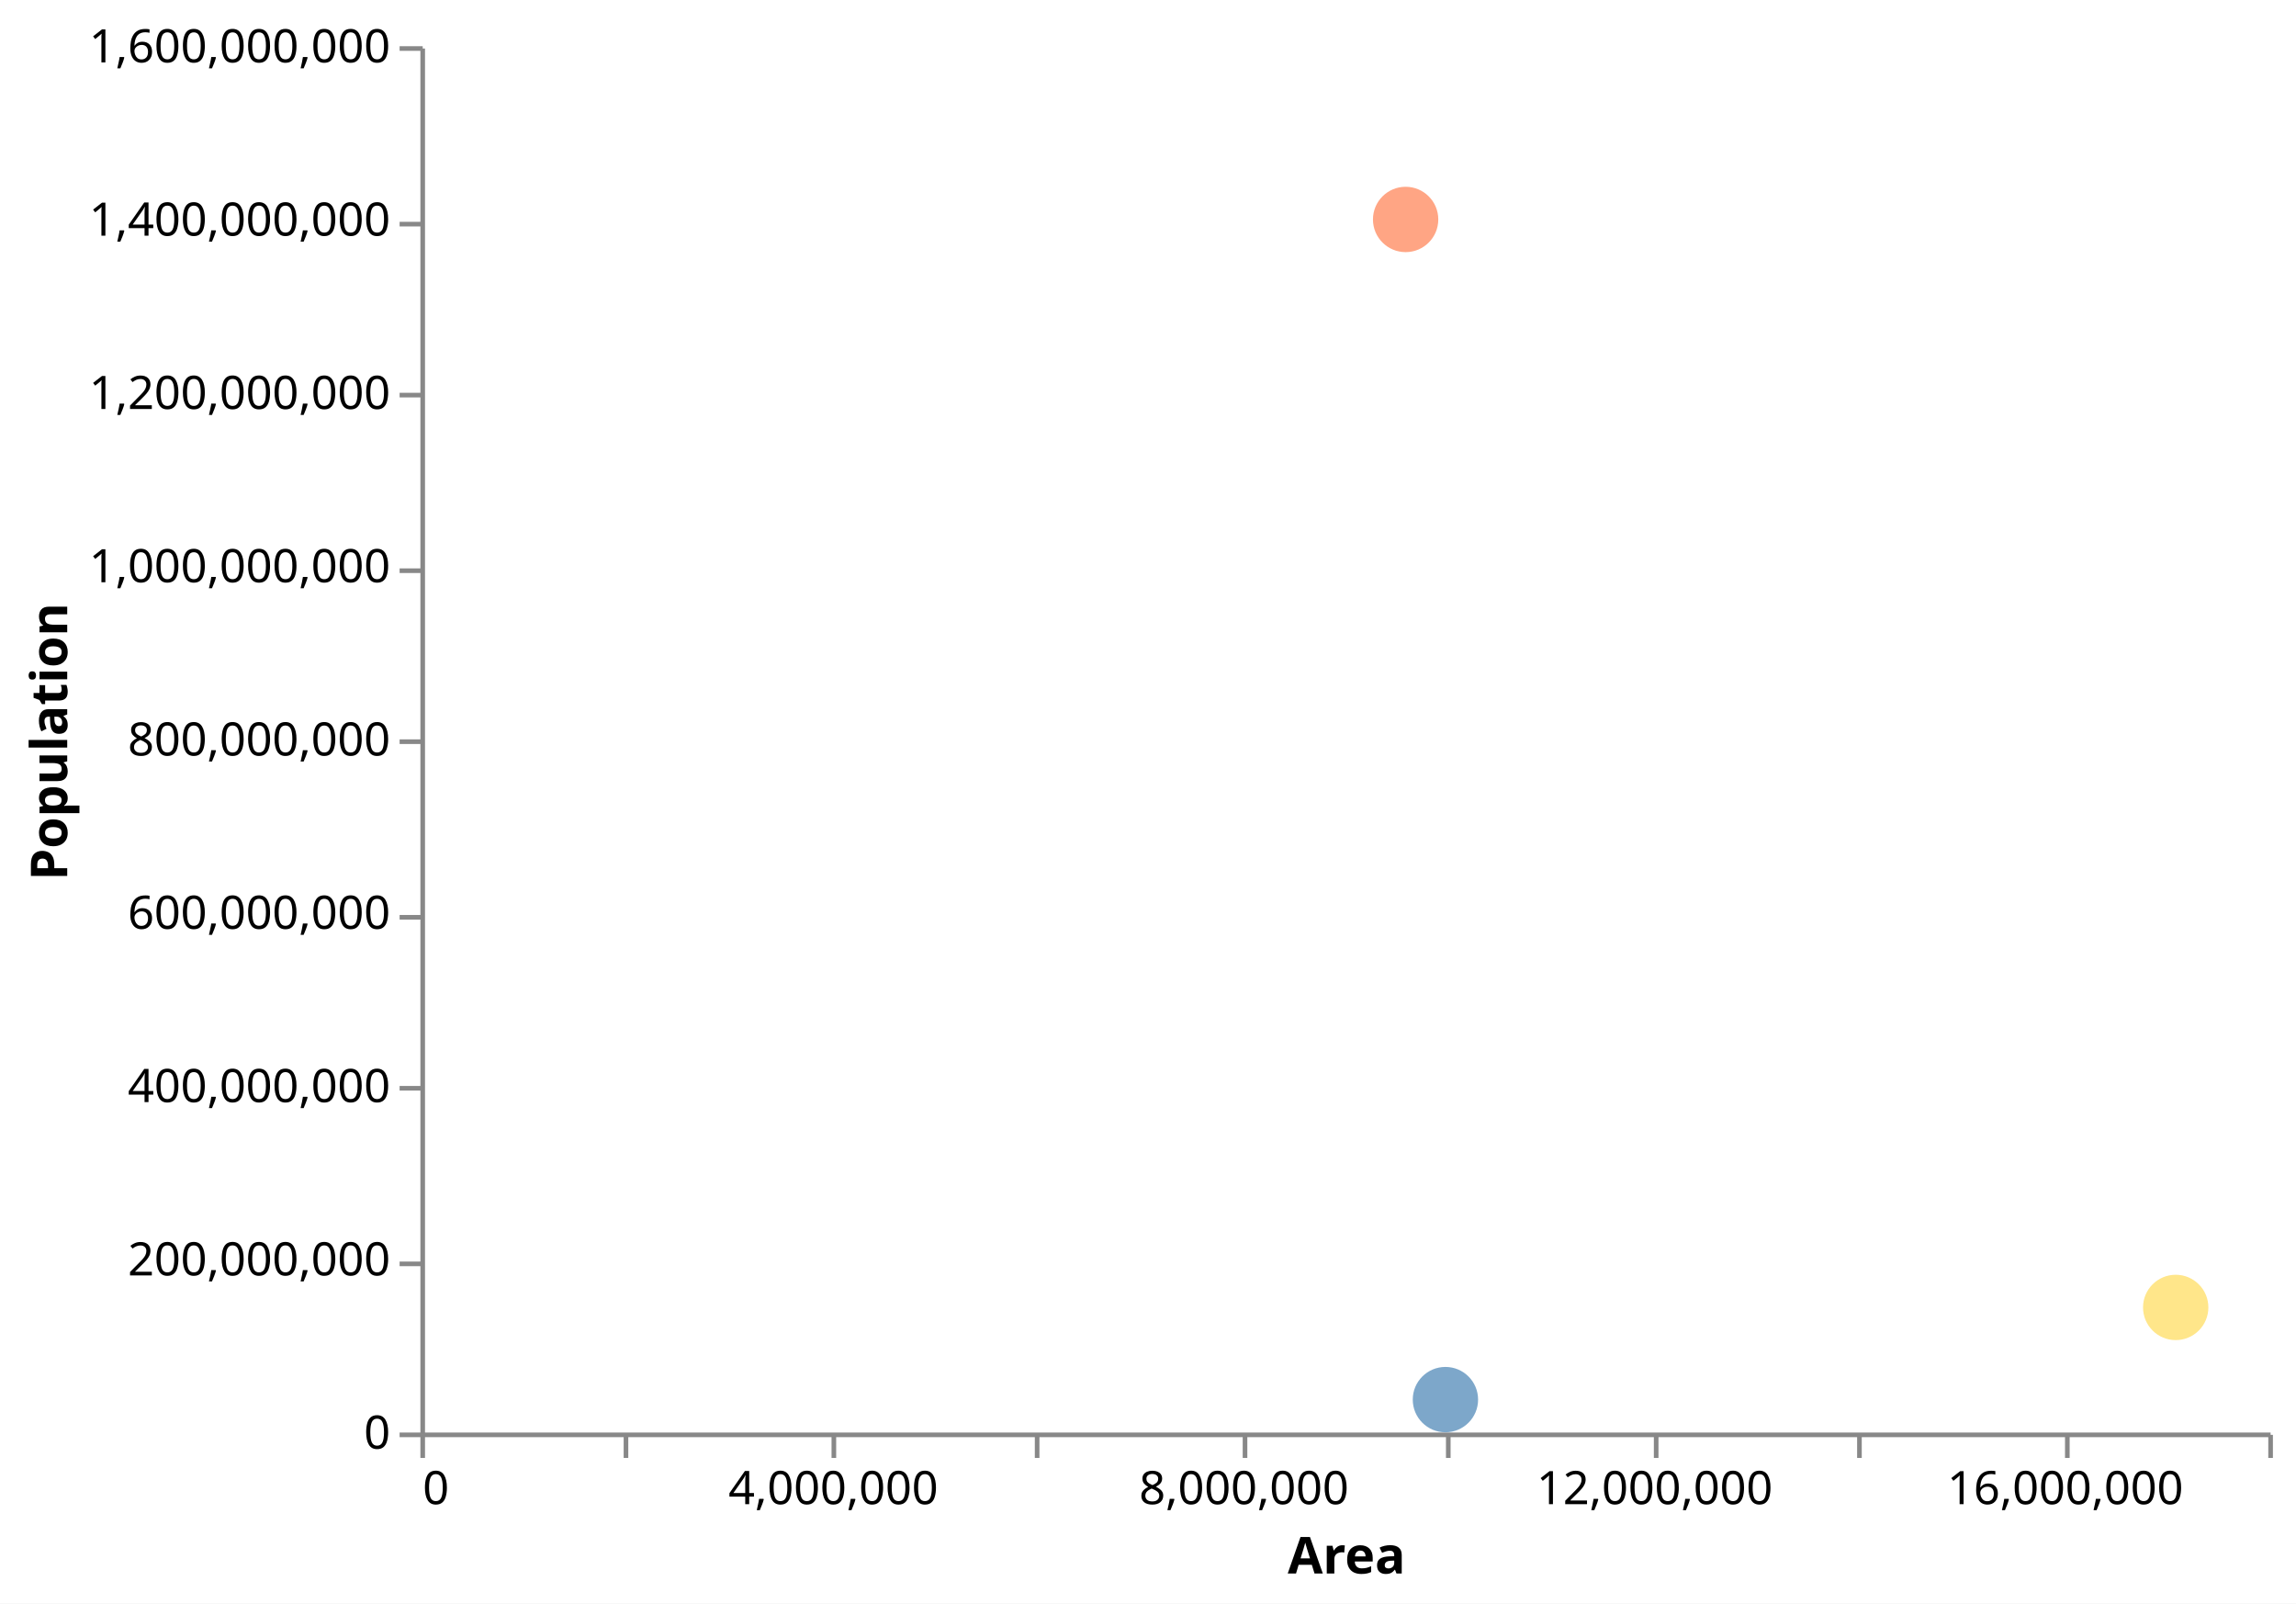
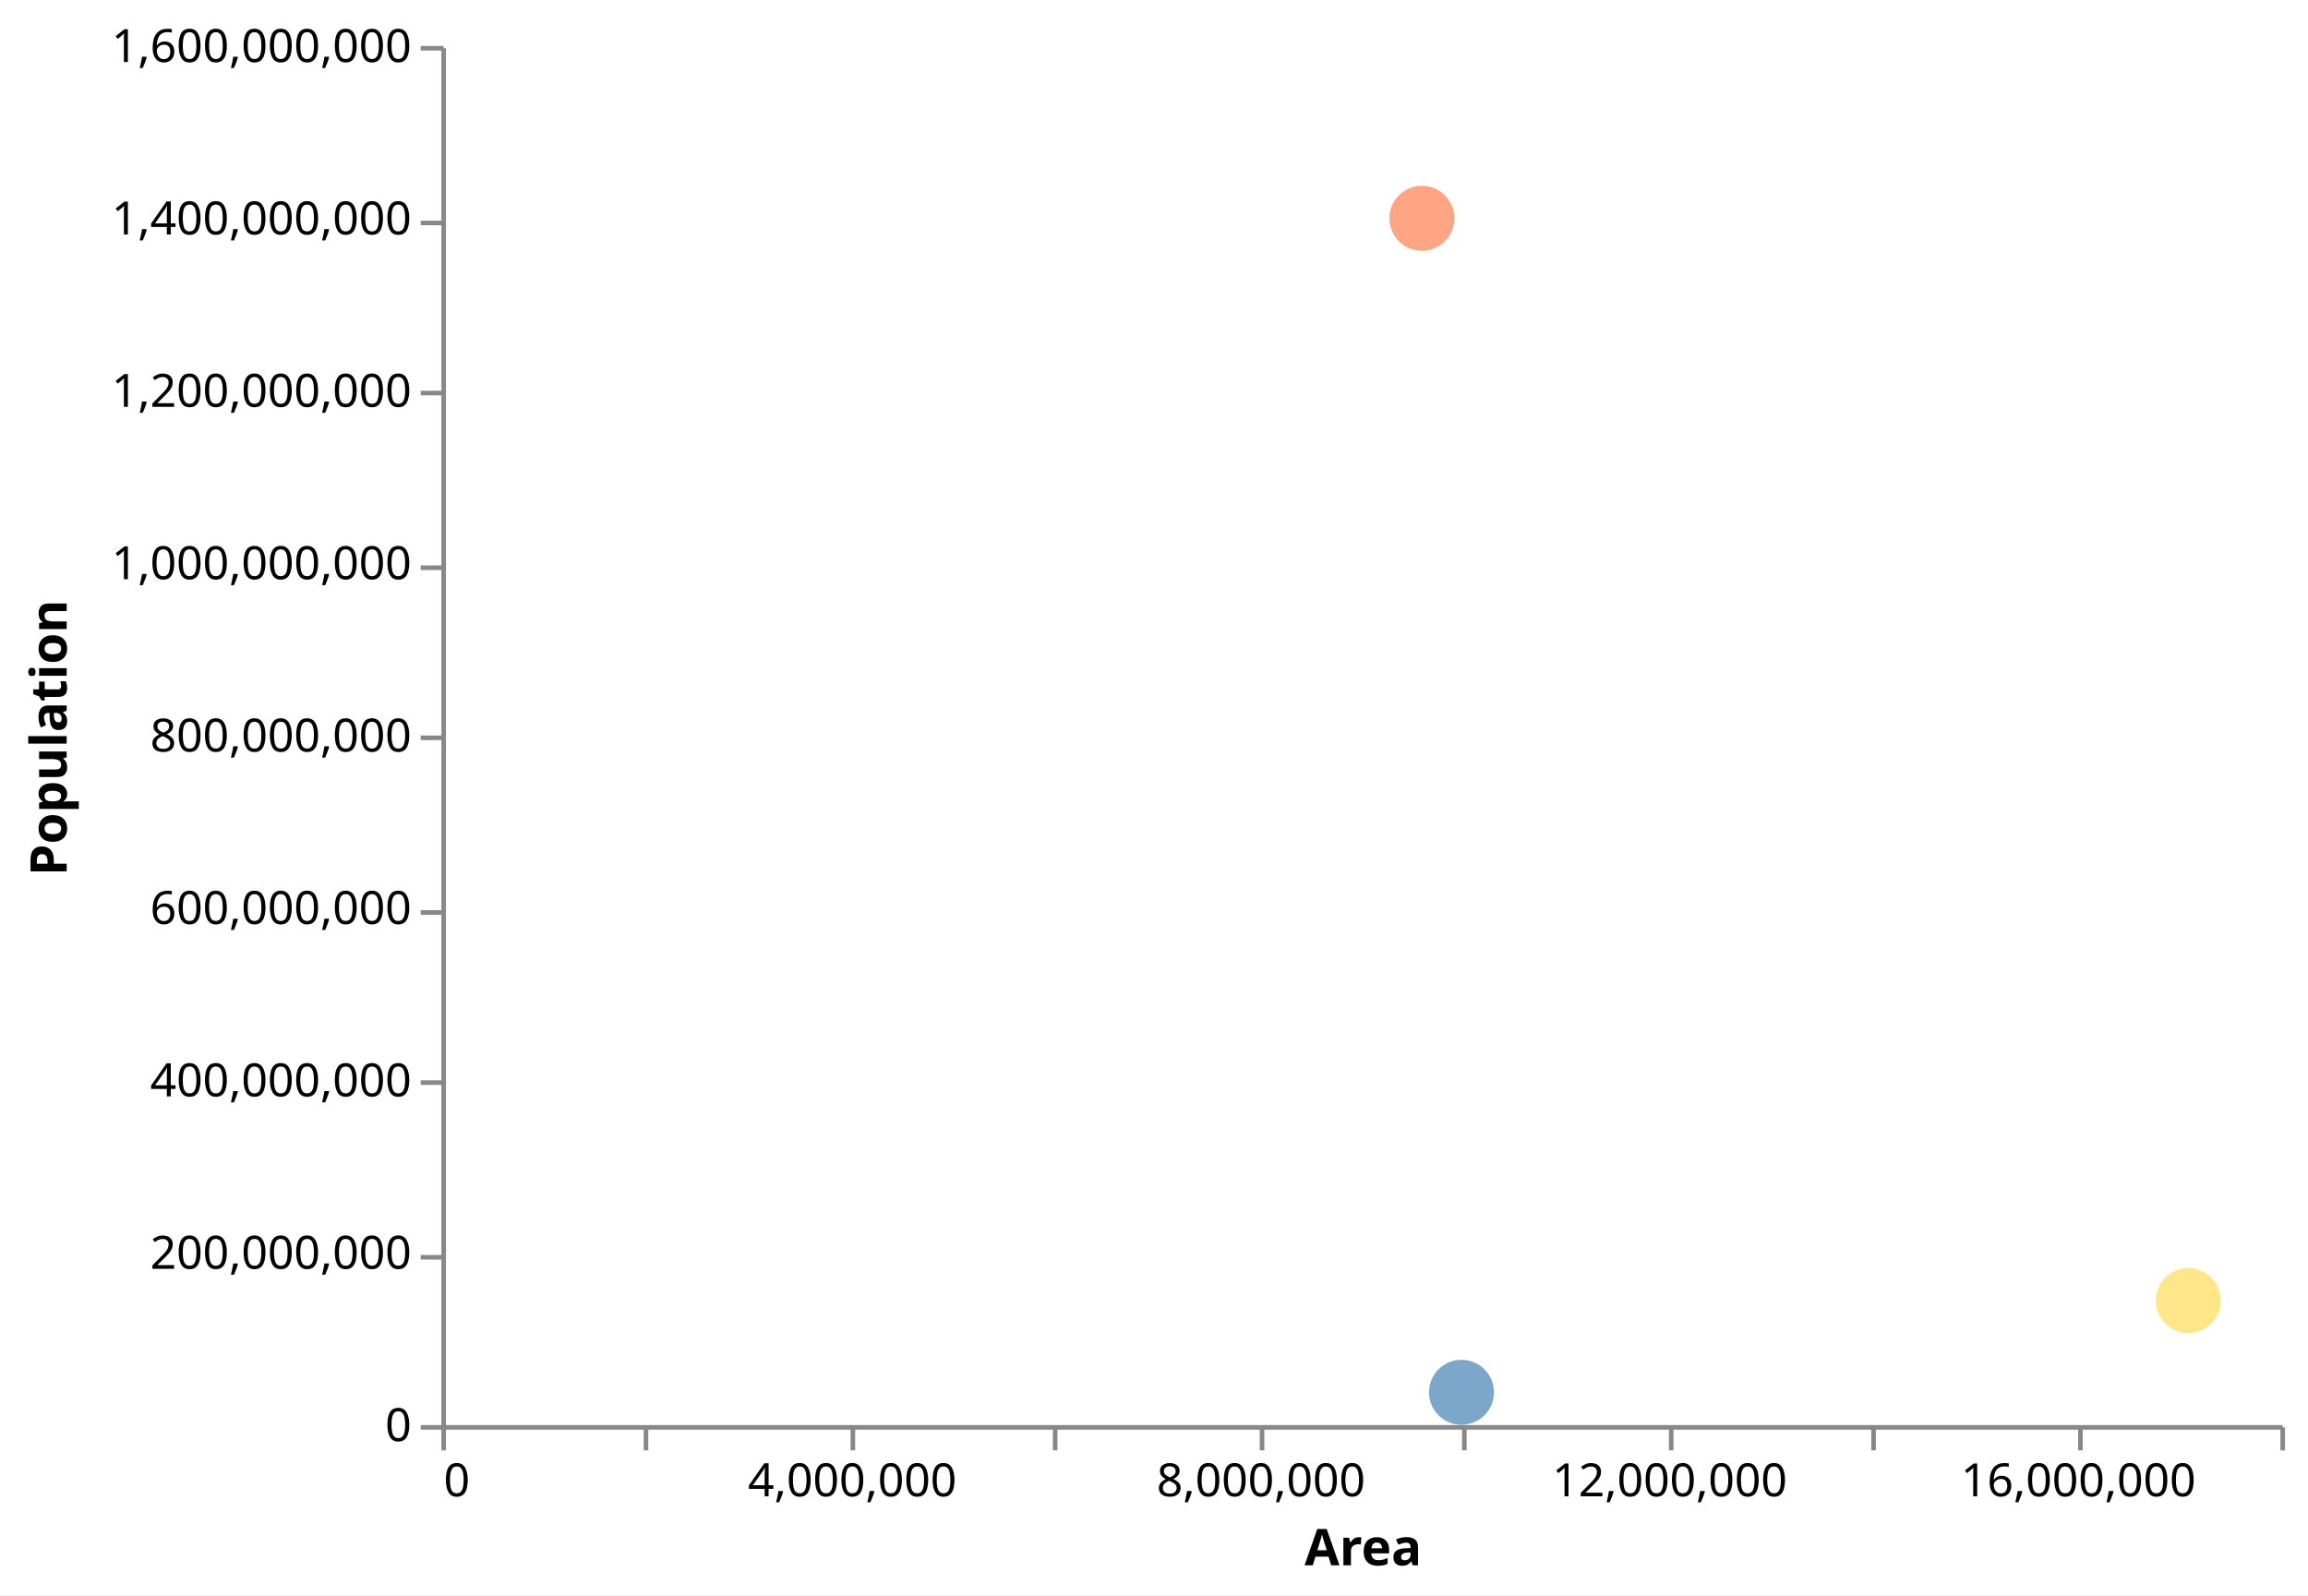
- <svg xmlns="http://www.w3.org/2000/svg" class="marks" width="497" height="347" viewBox="0 0 497 347" version="1.1">
-   <rect width="497" height="347" style="fill: white;" />
-   <g transform="translate(91,10)">
-     <g class="mark-group role-frame root">
+ <svg xmlns="http://www.w3.org/2000/svg" version="1.1" class="marks" width="502" height="347" viewBox="0 0 502 347">
+   <rect width="502" height="347" fill="white" />
+   <g fill="none" stroke-miterlimit="10" transform="translate(96,10)">
+     <g class="mark-group role-frame root" role="graphics-object" aria-roledescription="group mark container">
      <g transform="translate(0,0)">
-         <path class="background" d="M0,0h400v300h-400Z" style="fill: none;" />
+         <path class="background" aria-hidden="true" d="M0,0h400v300h-400Z" />
        <g>
-           <g class="mark-group role-axis">
+           <g class="mark-group role-axis" role="graphics-symbol" aria-roledescription="axis" aria-label="X-axis titled 'Area' for a linear scale with values from 0 to 18,000,000">
            <g transform="translate(0.5,300.5)">
-               <path class="background" d="M0,0h0v0h0Z" style="pointer-events: none; fill: none;" />
+               <path class="background" aria-hidden="true" d="M0,0h0v0h0Z" pointer-events="none" />
              <g>
-                 <g class="mark-rule role-axis-tick" style="pointer-events: none;">
-                   <line transform="translate(0,0)" x2="0" y2="5" style="fill: none; stroke: #888; stroke-width: 1; opacity: 1;" />
-                   <line transform="translate(44,0)" x2="0" y2="5" style="fill: none; stroke: #888; stroke-width: 1; opacity: 1;" />
-                   <line transform="translate(89,0)" x2="0" y2="5" style="fill: none; stroke: #888; stroke-width: 1; opacity: 1;" />
-                   <line transform="translate(133,0)" x2="0" y2="5" style="fill: none; stroke: #888; stroke-width: 1; opacity: 1;" />
-                   <line transform="translate(178,0)" x2="0" y2="5" style="fill: none; stroke: #888; stroke-width: 1; opacity: 1;" />
-                   <line transform="translate(222,0)" x2="0" y2="5" style="fill: none; stroke: #888; stroke-width: 1; opacity: 1;" />
-                   <line transform="translate(267,0)" x2="0" y2="5" style="fill: none; stroke: #888; stroke-width: 1; opacity: 1;" />
-                   <line transform="translate(311,0)" x2="0" y2="5" style="fill: none; stroke: #888; stroke-width: 1; opacity: 1;" />
-                   <line transform="translate(356,0)" x2="0" y2="5" style="fill: none; stroke: #888; stroke-width: 1; opacity: 1;" />
-                   <line transform="translate(400,0)" x2="0" y2="5" style="fill: none; stroke: #888; stroke-width: 1; opacity: 1;" />
+                 <g class="mark-rule role-axis-tick" pointer-events="none">
+                   <line transform="translate(0,0)" x2="0" y2="5" stroke="#888" stroke-width="1" opacity="1" />
+                   <line transform="translate(44,0)" x2="0" y2="5" stroke="#888" stroke-width="1" opacity="1" />
+                   <line transform="translate(89,0)" x2="0" y2="5" stroke="#888" stroke-width="1" opacity="1" />
+                   <line transform="translate(133,0)" x2="0" y2="5" stroke="#888" stroke-width="1" opacity="1" />
+                   <line transform="translate(178,0)" x2="0" y2="5" stroke="#888" stroke-width="1" opacity="1" />
+                   <line transform="translate(222,0)" x2="0" y2="5" stroke="#888" stroke-width="1" opacity="1" />
+                   <line transform="translate(267,0)" x2="0" y2="5" stroke="#888" stroke-width="1" opacity="1" />
+                   <line transform="translate(311,0)" x2="0" y2="5" stroke="#888" stroke-width="1" opacity="1" />
+                   <line transform="translate(356,0)" x2="0" y2="5" stroke="#888" stroke-width="1" opacity="1" />
+                   <line transform="translate(400,0)" x2="0" y2="5" stroke="#888" stroke-width="1" opacity="1" />
                </g>
-                 <g class="mark-text role-axis-label" style="pointer-events: none;">
-                   <text text-anchor="start" transform="translate(0,15)" style="font-family: sans-serif; font-size: 10px; fill: #000; opacity: 1;">0</text>
-                   <text text-anchor="middle" transform="translate(44.44444,15)" style="font-family: sans-serif; font-size: 10px; fill: #000; opacity: 0;">2,000,000</text>
-                   <text text-anchor="middle" transform="translate(88.88889,15)" style="font-family: sans-serif; font-size: 10px; fill: #000; opacity: 1;">4,000,000</text>
-                   <text text-anchor="middle" transform="translate(133.3333,15)" style="font-family: sans-serif; font-size: 10px; fill: #000; opacity: 0;">6,000,000</text>
-                   <text text-anchor="middle" transform="translate(177.7778,15)" style="font-family: sans-serif; font-size: 10px; fill: #000; opacity: 1;">8,000,000</text>
-                   <text text-anchor="middle" transform="translate(222.2222,15)" style="font-family: sans-serif; font-size: 10px; fill: #000; opacity: 0;">10,000,000</text>
-                   <text text-anchor="middle" transform="translate(266.6667,15)" style="font-family: sans-serif; font-size: 10px; fill: #000; opacity: 1;">12,000,000</text>
-                   <text text-anchor="middle" transform="translate(311.1111,15)" style="font-family: sans-serif; font-size: 10px; fill: #000; opacity: 0;">14,000,000</text>
-                   <text text-anchor="middle" transform="translate(355.5556,15)" style="font-family: sans-serif; font-size: 10px; fill: #000; opacity: 1;">16,000,000</text>
-                   <text text-anchor="end" transform="translate(400,15)" style="font-family: sans-serif; font-size: 10px; fill: #000; opacity: 0;">18,000,000</text>
+                 <g class="mark-text role-axis-label" pointer-events="none">
+                   <text text-anchor="start" transform="translate(0,15)" font-family="sans-serif" font-size="10px" fill="#000" opacity="1">0</text>
+                   <text text-anchor="middle" transform="translate(44.44444,15)" font-family="sans-serif" font-size="10px" fill="#000" opacity="0">2,000,000</text>
+                   <text text-anchor="middle" transform="translate(88.88889,15)" font-family="sans-serif" font-size="10px" fill="#000" opacity="1">4,000,000</text>
+                   <text text-anchor="middle" transform="translate(133.3333,15)" font-family="sans-serif" font-size="10px" fill="#000" opacity="0">6,000,000</text>
+                   <text text-anchor="middle" transform="translate(177.7778,15)" font-family="sans-serif" font-size="10px" fill="#000" opacity="1">8,000,000</text>
+                   <text text-anchor="middle" transform="translate(222.2222,15)" font-family="sans-serif" font-size="10px" fill="#000" opacity="0">10,000,000</text>
+                   <text text-anchor="middle" transform="translate(266.6667,15)" font-family="sans-serif" font-size="10px" fill="#000" opacity="1">12,000,000</text>
+                   <text text-anchor="middle" transform="translate(311.1111,15)" font-family="sans-serif" font-size="10px" fill="#000" opacity="0">14,000,000</text>
+                   <text text-anchor="middle" transform="translate(355.5556,15)" font-family="sans-serif" font-size="10px" fill="#000" opacity="1">16,000,000</text>
+                   <text text-anchor="end" transform="translate(400,15)" font-family="sans-serif" font-size="10px" fill="#000" opacity="0">18,000,000</text>
                </g>
-                 <g class="mark-rule role-axis-domain" style="pointer-events: none;">
-                   <line transform="translate(0,0)" x2="400" y2="0" style="fill: none; stroke: #888; stroke-width: 1; opacity: 1;" />
+                 <g class="mark-rule role-axis-domain" pointer-events="none">
+                   <line transform="translate(0,0)" x2="400" y2="0" stroke="#888" stroke-width="1" opacity="1" />
                </g>
-                 <g class="mark-text role-axis-title" style="pointer-events: none;">
-                   <text text-anchor="middle" transform="translate(200,30)" style="font-family: sans-serif; font-size: 11px; font-weight: bold; fill: #000; opacity: 1;">Area</text>
+                 <g class="mark-text role-axis-title" pointer-events="none">
+                   <text text-anchor="middle" transform="translate(200,30)" font-family="sans-serif" font-size="11px" font-weight="bold" fill="#000" opacity="1">Area</text>
                </g>
              </g>
-               <path class="foreground" d="" style="pointer-events: none; display: none; fill: none;" />
+               <path class="foreground" aria-hidden="true" d="" pointer-events="none" display="none" />
            </g>
          </g>
-           <g class="mark-group role-axis">
+           <g class="mark-group role-axis" role="graphics-symbol" aria-roledescription="axis" aria-label="Y-axis titled 'Population' for a linear scale with values from 0 to 1,600,000,000">
            <g transform="translate(0.5,0.5)">
-               <path class="background" d="M0,0h0v0h0Z" style="pointer-events: none; fill: none;" />
+               <path class="background" aria-hidden="true" d="M0,0h0v0h0Z" pointer-events="none" />
              <g>
-                 <g class="mark-rule role-axis-tick" style="pointer-events: none;">
-                   <line transform="translate(0,300)" x2="-5" y2="0" style="fill: none; stroke: #888; stroke-width: 1; opacity: 1;" />
-                   <line transform="translate(0,263)" x2="-5" y2="0" style="fill: none; stroke: #888; stroke-width: 1; opacity: 1;" />
-                   <line transform="translate(0,225)" x2="-5" y2="0" style="fill: none; stroke: #888; stroke-width: 1; opacity: 1;" />
-                   <line transform="translate(0,188)" x2="-5" y2="0" style="fill: none; stroke: #888; stroke-width: 1; opacity: 1;" />
-                   <line transform="translate(0,150)" x2="-5" y2="0" style="fill: none; stroke: #888; stroke-width: 1; opacity: 1;" />
-                   <line transform="translate(0,113)" x2="-5" y2="0" style="fill: none; stroke: #888; stroke-width: 1; opacity: 1;" />
-                   <line transform="translate(0,75)" x2="-5" y2="0" style="fill: none; stroke: #888; stroke-width: 1; opacity: 1;" />
-                   <line transform="translate(0,38)" x2="-5" y2="0" style="fill: none; stroke: #888; stroke-width: 1; opacity: 1;" />
-                   <line transform="translate(0,0)" x2="-5" y2="0" style="fill: none; stroke: #888; stroke-width: 1; opacity: 1;" />
+                 <g class="mark-rule role-axis-tick" pointer-events="none">
+                   <line transform="translate(0,300)" x2="-5" y2="0" stroke="#888" stroke-width="1" opacity="1" />
+                   <line transform="translate(0,263)" x2="-5" y2="0" stroke="#888" stroke-width="1" opacity="1" />
+                   <line transform="translate(0,225)" x2="-5" y2="0" stroke="#888" stroke-width="1" opacity="1" />
+                   <line transform="translate(0,188)" x2="-5" y2="0" stroke="#888" stroke-width="1" opacity="1" />
+                   <line transform="translate(0,150)" x2="-5" y2="0" stroke="#888" stroke-width="1" opacity="1" />
+                   <line transform="translate(0,113)" x2="-5" y2="0" stroke="#888" stroke-width="1" opacity="1" />
+                   <line transform="translate(0,75)" x2="-5" y2="0" stroke="#888" stroke-width="1" opacity="1" />
+                   <line transform="translate(0,38)" x2="-5" y2="0" stroke="#888" stroke-width="1" opacity="1" />
+                   <line transform="translate(0,0)" x2="-5" y2="0" stroke="#888" stroke-width="1" opacity="1" />
                </g>
-                 <g class="mark-text role-axis-label" style="pointer-events: none;">
-                   <text text-anchor="end" transform="translate(-7,303)" style="font-family: sans-serif; font-size: 10px; fill: #000; opacity: 1;">0</text>
-                   <text text-anchor="end" transform="translate(-7,265.5)" style="font-family: sans-serif; font-size: 10px; fill: #000; opacity: 1;">200,000,000</text>
-                   <text text-anchor="end" transform="translate(-7,228)" style="font-family: sans-serif; font-size: 10px; fill: #000; opacity: 1;">400,000,000</text>
-                   <text text-anchor="end" transform="translate(-7,190.5)" style="font-family: sans-serif; font-size: 10px; fill: #000; opacity: 1;">600,000,000</text>
-                   <text text-anchor="end" transform="translate(-7,153)" style="font-family: sans-serif; font-size: 10px; fill: #000; opacity: 1;">800,000,000</text>
-                   <text text-anchor="end" transform="translate(-7,115.5)" style="font-family: sans-serif; font-size: 10px; fill: #000; opacity: 1;">1,000,000,000</text>
-                   <text text-anchor="end" transform="translate(-7,78)" style="font-family: sans-serif; font-size: 10px; fill: #000; opacity: 1;">1,200,000,000</text>
-                   <text text-anchor="end" transform="translate(-7,40.5)" style="font-family: sans-serif; font-size: 10px; fill: #000; opacity: 1;">1,400,000,000</text>
-                   <text text-anchor="end" transform="translate(-7,3)" style="font-family: sans-serif; font-size: 10px; fill: #000; opacity: 1;">1,600,000,000</text>
+                 <g class="mark-text role-axis-label" pointer-events="none">
+                   <text text-anchor="end" transform="translate(-7,303)" font-family="sans-serif" font-size="10px" fill="#000" opacity="1">0</text>
+                   <text text-anchor="end" transform="translate(-7,265.5)" font-family="sans-serif" font-size="10px" fill="#000" opacity="1">200,000,000</text>
+                   <text text-anchor="end" transform="translate(-7,228)" font-family="sans-serif" font-size="10px" fill="#000" opacity="1">400,000,000</text>
+                   <text text-anchor="end" transform="translate(-7,190.5)" font-family="sans-serif" font-size="10px" fill="#000" opacity="1">600,000,000</text>
+                   <text text-anchor="end" transform="translate(-7,153)" font-family="sans-serif" font-size="10px" fill="#000" opacity="1">800,000,000</text>
+                   <text text-anchor="end" transform="translate(-7,115.5)" font-family="sans-serif" font-size="10px" fill="#000" opacity="1">1,000,000,000</text>
+                   <text text-anchor="end" transform="translate(-7,78)" font-family="sans-serif" font-size="10px" fill="#000" opacity="1">1,200,000,000</text>
+                   <text text-anchor="end" transform="translate(-7,40.5)" font-family="sans-serif" font-size="10px" fill="#000" opacity="1">1,400,000,000</text>
+                   <text text-anchor="end" transform="translate(-7,3)" font-family="sans-serif" font-size="10px" fill="#000" opacity="1">1,600,000,000</text>
                </g>
-                 <g class="mark-rule role-axis-domain" style="pointer-events: none;">
-                   <line transform="translate(0,300)" x2="0" y2="-300" style="fill: none; stroke: #888; stroke-width: 1; opacity: 1;" />
+                 <g class="mark-rule role-axis-domain" pointer-events="none">
+                   <line transform="translate(0,300)" x2="0" y2="-300" stroke="#888" stroke-width="1" opacity="1" />
                </g>
-                 <g class="mark-text role-axis-title" style="pointer-events: none;">
-                   <text text-anchor="middle" transform="translate(-74.9502,150) rotate(-90) translate(0,-2)" style="font-family: sans-serif; font-size: 11px; font-weight: bold; fill: #000; opacity: 1;">Population</text>
+                 <g class="mark-text role-axis-title" pointer-events="none">
+                   <text text-anchor="middle" transform="translate(-80,150) rotate(-90) translate(0,-2)" font-family="sans-serif" font-size="11px" font-weight="bold" fill="#000" opacity="1">Population</text>
                </g>
              </g>
-               <path class="foreground" d="" style="pointer-events: none; display: none; fill: none;" />
+               <path class="foreground" aria-hidden="true" d="" pointer-events="none" display="none" />
            </g>
          </g>
-           <g class="mark-symbol role-mark marks">
-             <path transform="translate(379.961,272.9275)" d="M7.071,0A7.071,7.071,0,1,1,-7.071,0A7.071,7.071,0,1,1,7.071,0" style="fill: #FFDB58; stroke-width: 2; opacity: 0.7;" />
-             <path transform="translate(221.8816,292.8735)" d="M7.071,0A7.071,7.071,0,1,1,-7.071,0A7.071,7.071,0,1,1,7.071,0" style="fill: steelblue; stroke-width: 2; opacity: 0.7;" />
-             <path transform="translate(213.2658,37.49062)" d="M7.071,0A7.071,7.071,0,1,1,-7.071,0A7.071,7.071,0,1,1,7.071,0" style="fill: coral; stroke-width: 2; opacity: 0.7;" />
+           <g class="mark-symbol role-mark marks" role="graphics-object" aria-roledescription="symbol mark container">
+             <path aria-label="Country: Russia; Area: 17098246; Population: 144386830" role="graphics-symbol" aria-roledescription="circle" transform="translate(379.961,272.9275)" d="M7.071,0A7.071,7.071,0,1,1,-7.071,0A7.071,7.071,0,1,1,7.071,0" fill="#FFDB58" stroke-width="2" opacity="0.7" />
+             <path aria-label="Country: Canada; Area: 9984670; Population: 38008005" role="graphics-symbol" aria-roledescription="circle" transform="translate(221.8816,292.8735)" d="M7.071,0A7.071,7.071,0,1,1,-7.071,0A7.071,7.071,0,1,1,7.071,0" fill="steelblue" stroke-width="2" opacity="0.7" />
+             <path aria-label="Country: China; Area: 9596961; Population: 1400050000" role="graphics-symbol" aria-roledescription="circle" transform="translate(213.2658,37.49062)" d="M7.071,0A7.071,7.071,0,1,1,-7.071,0A7.071,7.071,0,1,1,7.071,0" fill="coral" stroke-width="2" opacity="0.7" />
          </g>
        </g>
-         <path class="foreground" d="" style="display: none; fill: none;" />
+         <path class="foreground" aria-hidden="true" d="" display="none" />
      </g>
    </g>
  </g>
</svg>
